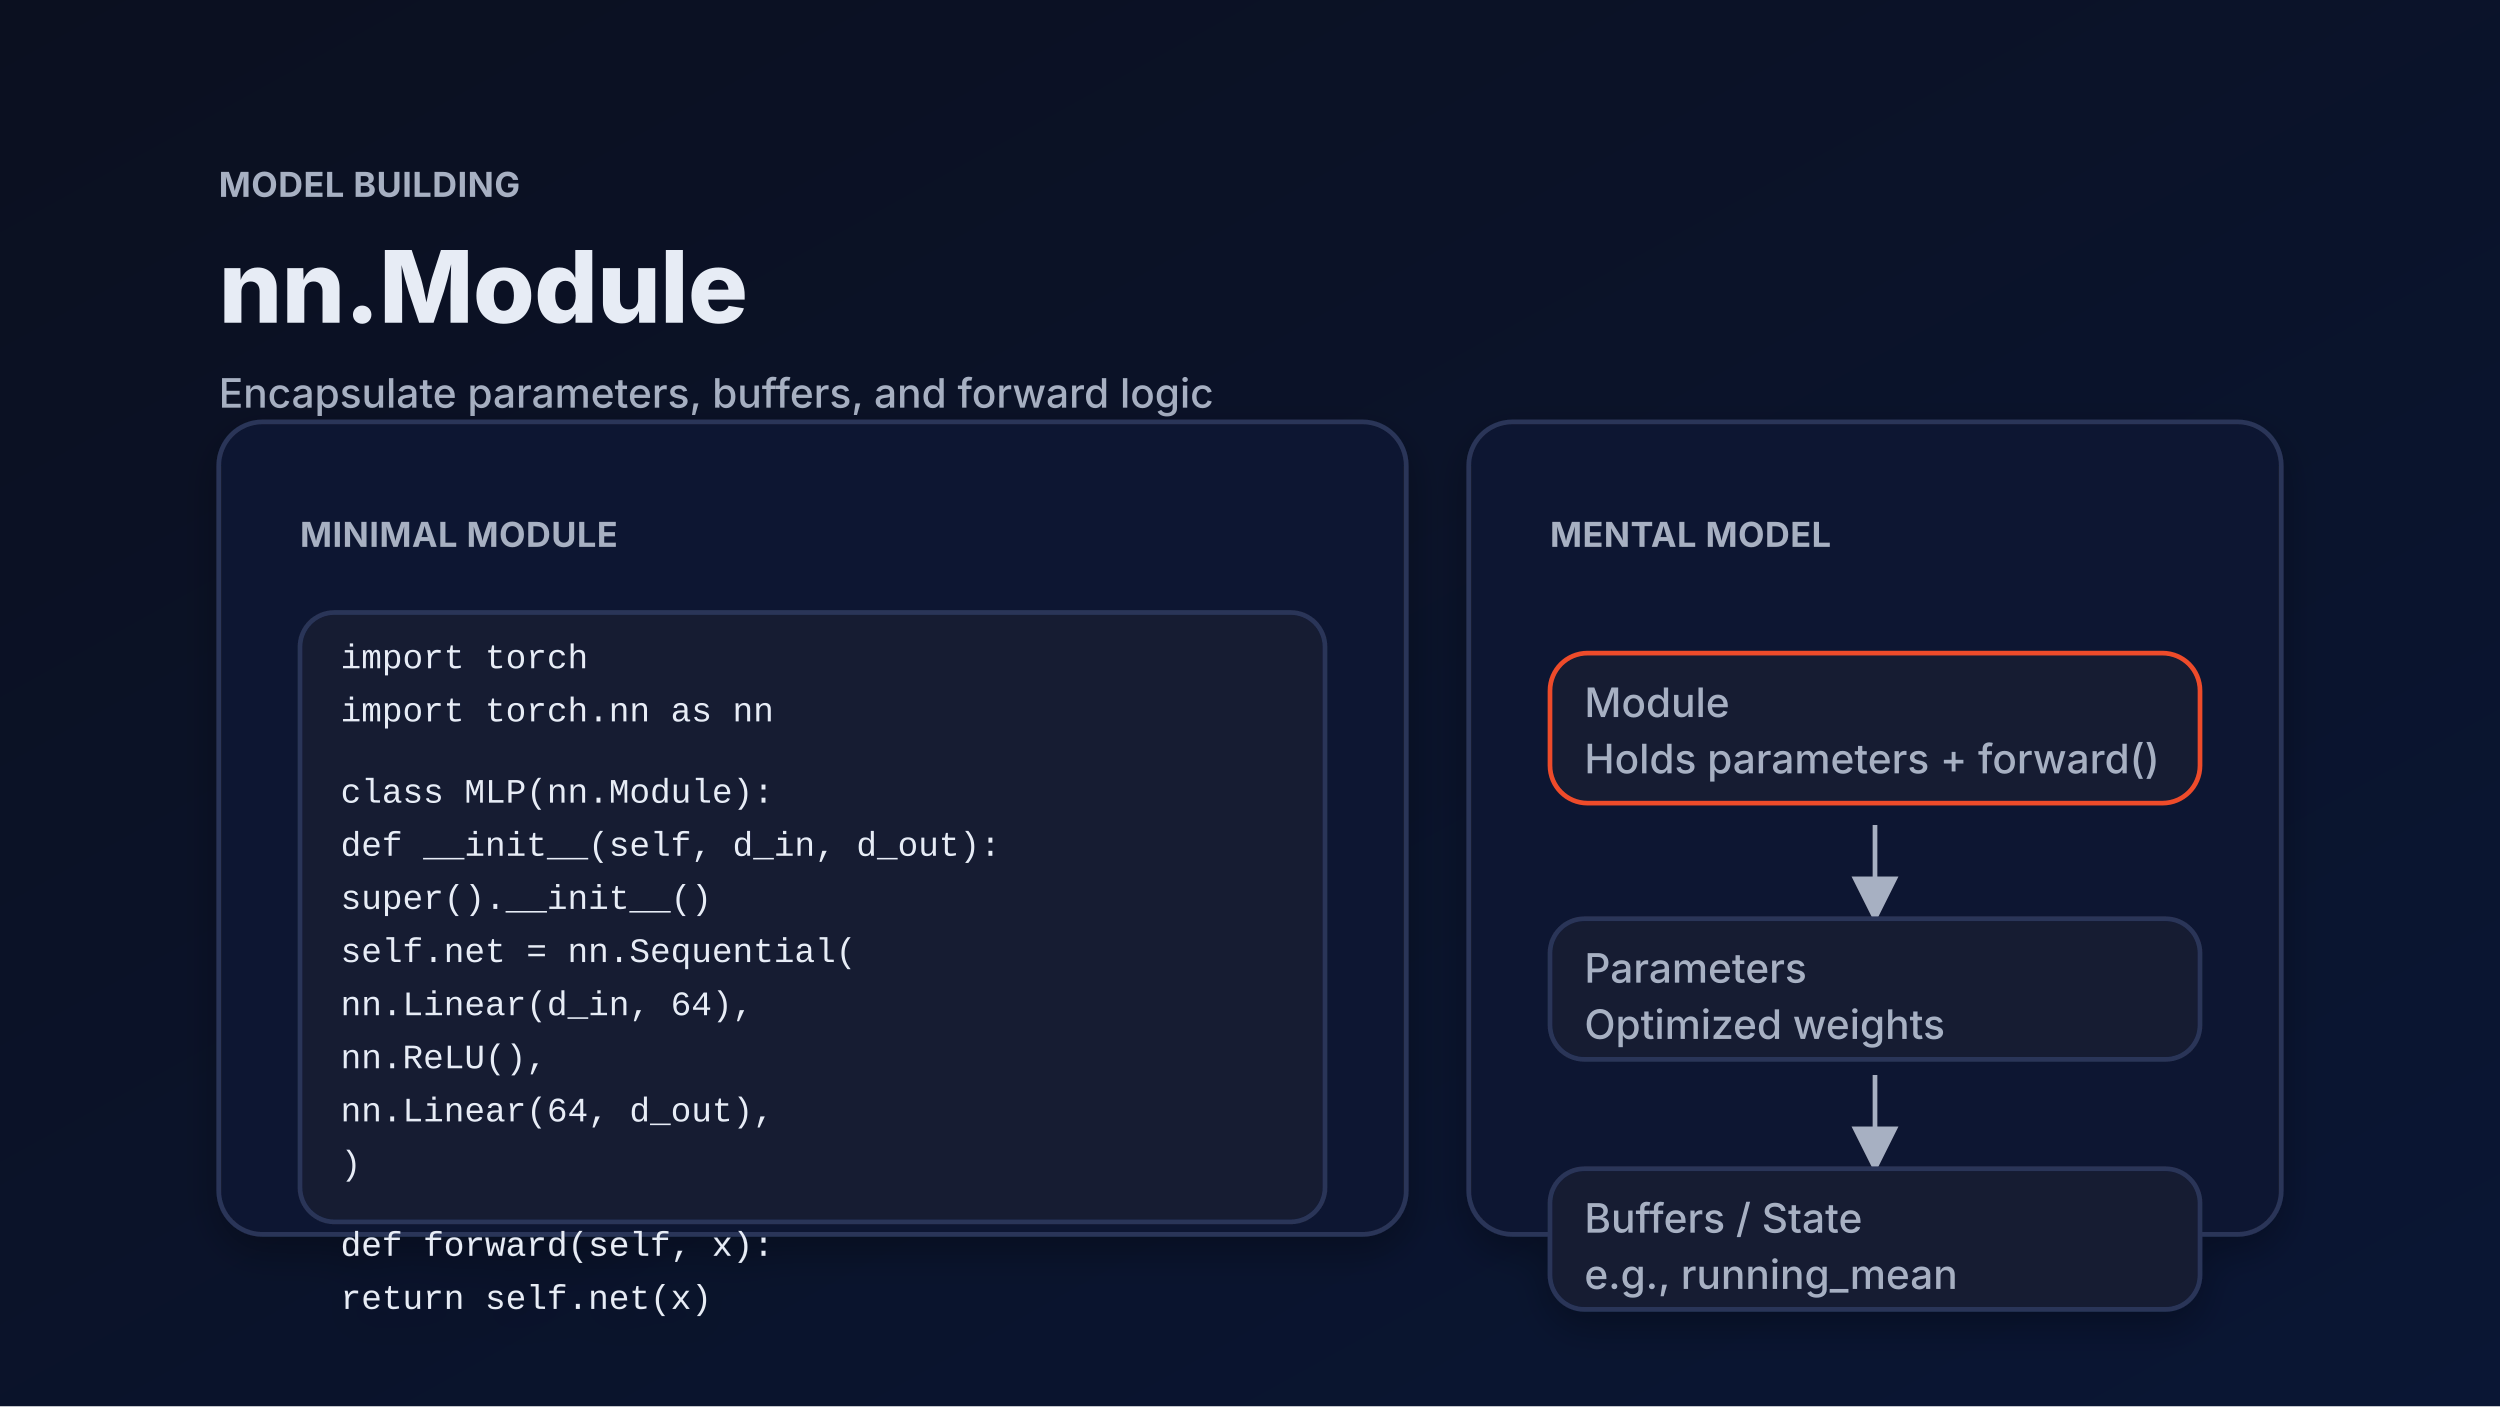
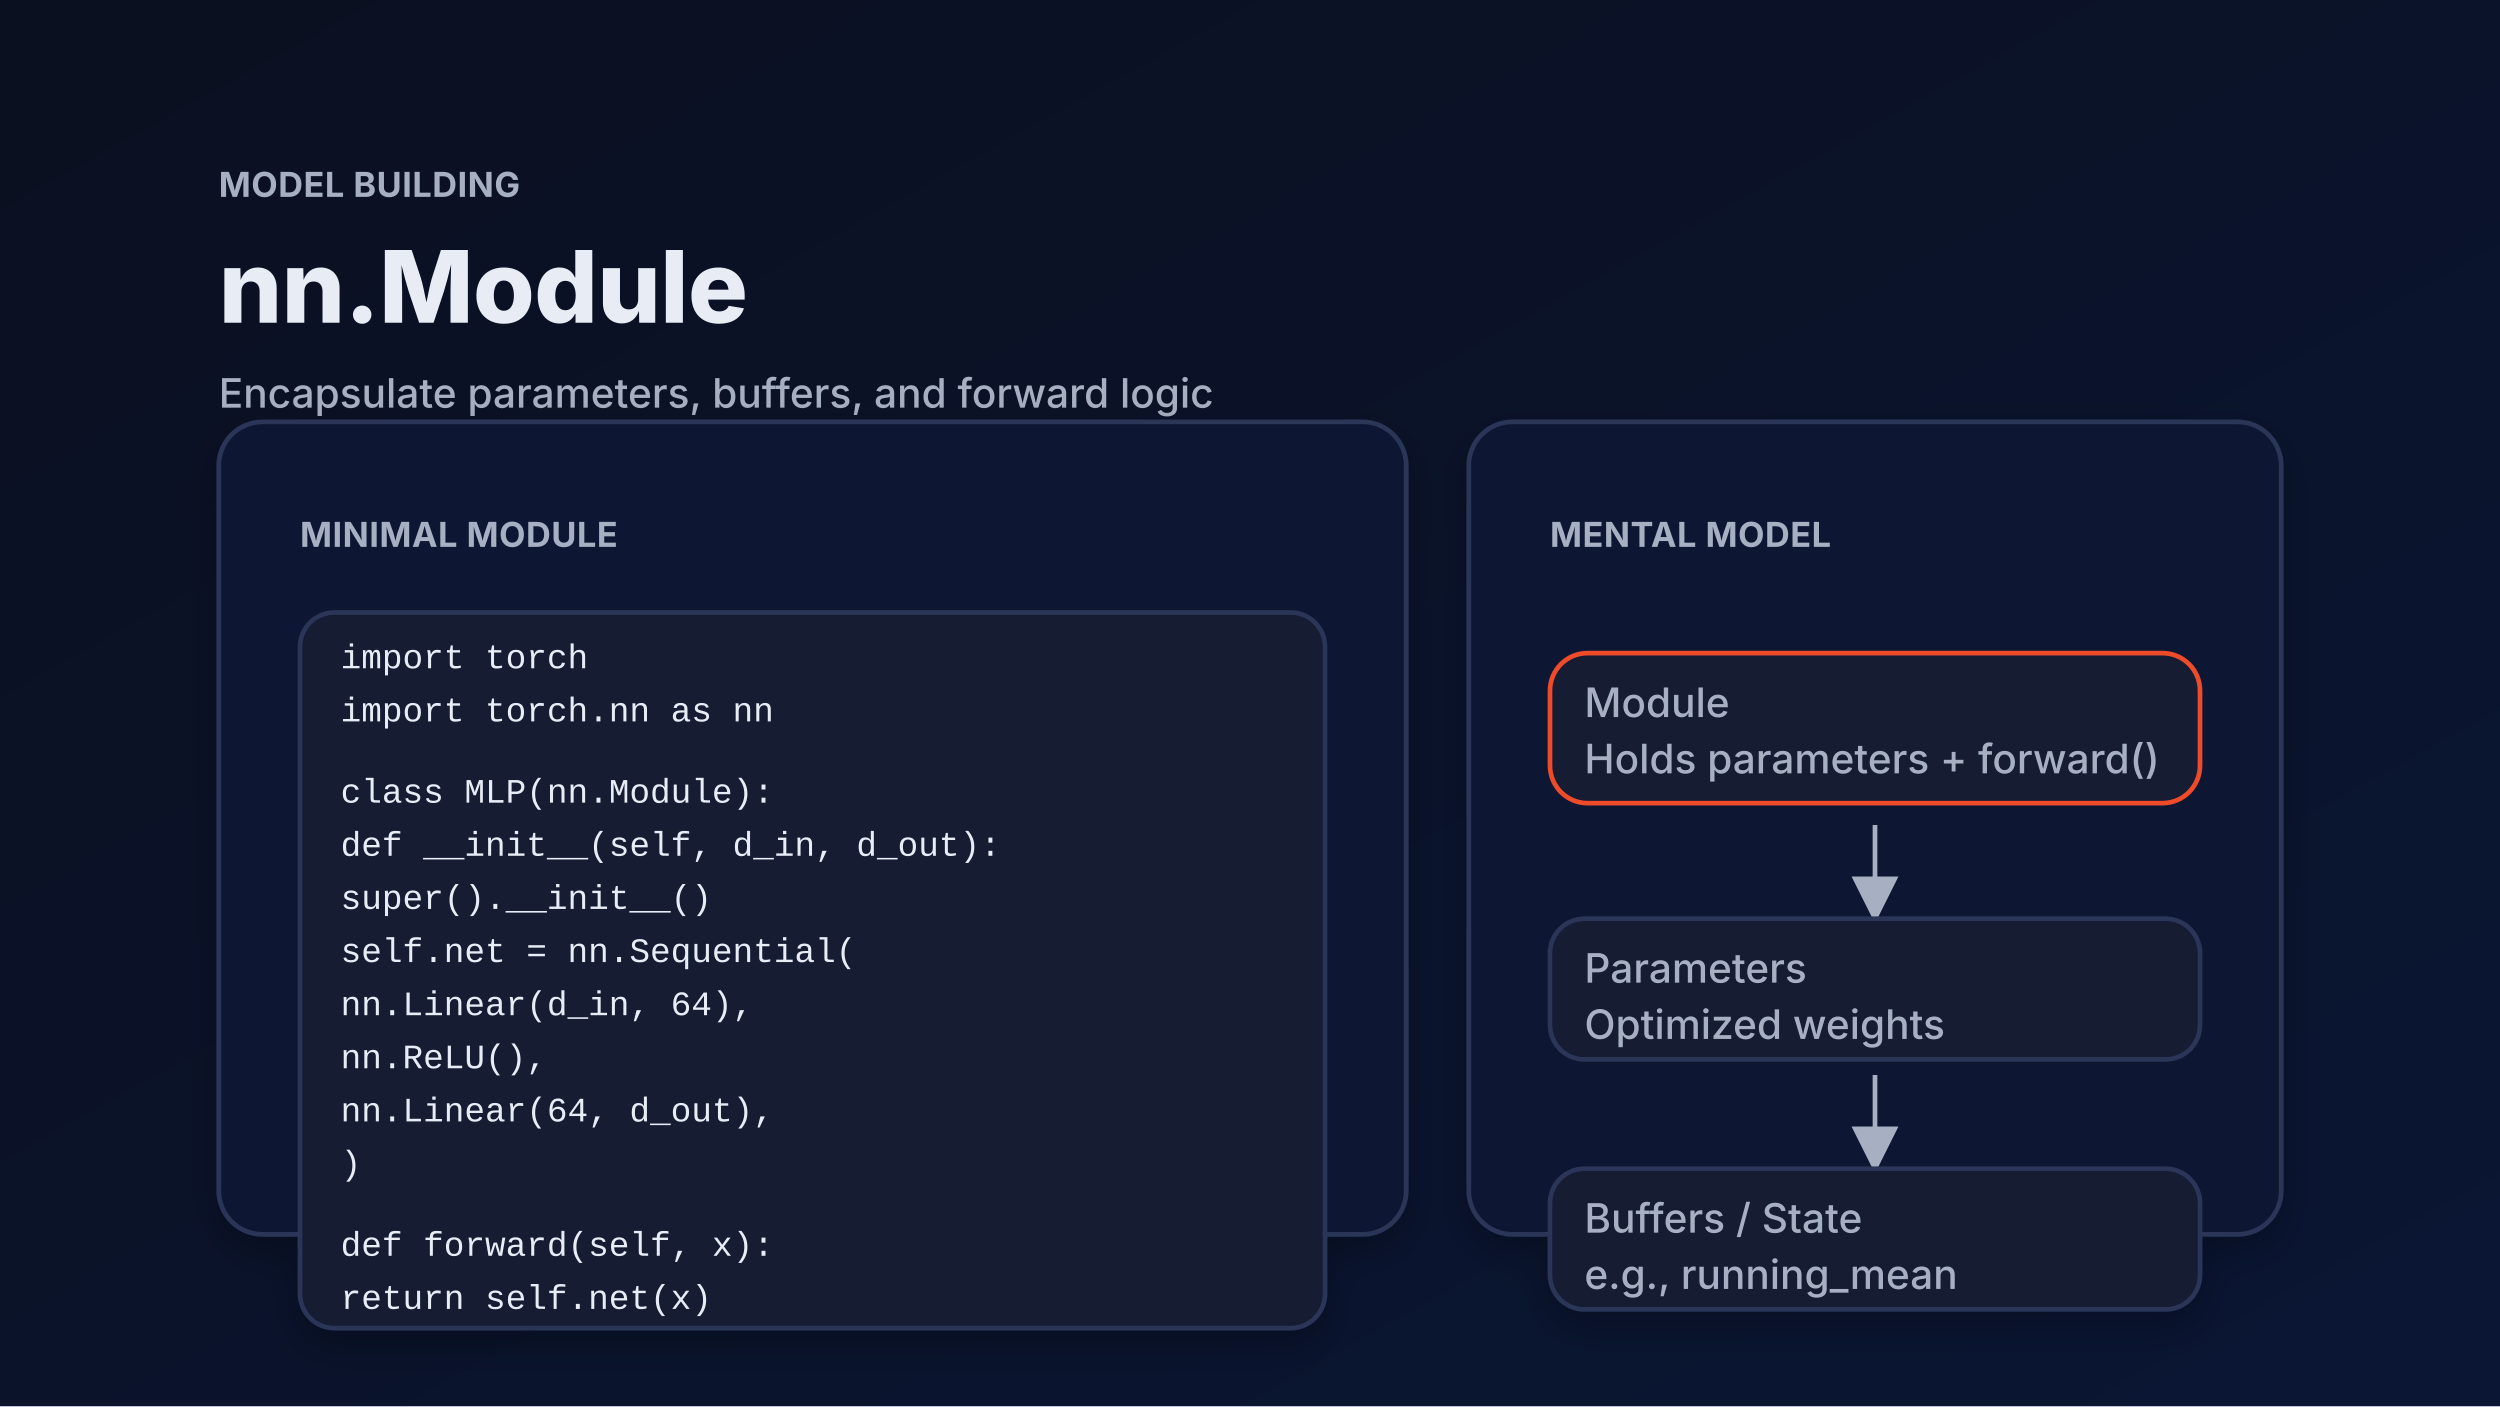
<svg xmlns="http://www.w3.org/2000/svg" width="1600" height="900" viewBox="0 0 1600 900">
  <defs>
    <linearGradient id="bg" x1="0" y1="0" x2="1" y2="1">
      <stop offset="0" stop-color="#0B1020" />
      <stop offset="1" stop-color="#0A1634" />
    </linearGradient>
    <filter id="shadow-sm" x="-20%" y="-20%" width="140%" height="140%">
      <feDropShadow dx="0" dy="10" stdDeviation="12" flood-color="#000000" flood-opacity="0.28" />
    </filter>
    <marker id="arrow" viewBox="0 0 10 10" refX="9" refY="5" markerWidth="10" markerHeight="10" orient="auto-start-reverse">
      <path d="M0,0 L10,5 L0,10 z" fill="#A7B0C2" />
    </marker>
    <style>
      .h1 { font-family: system-ui, -apple-system, "Segoe UI", Inter, "Noto Sans", sans-serif; font-size: 64px; font-weight: 760; letter-spacing: -0.4px; fill: #E7ECF5; }
      .body { font-family: system-ui, -apple-system, "Segoe UI", Inter, "Noto Sans", sans-serif; font-size: 26px; font-weight: 520; fill: #A7B0C2; }
      .kicker { font-family: system-ui, -apple-system, "Segoe UI", Inter, "Noto Sans", sans-serif; font-size: 22px; font-weight: 650; fill: #A7B0C2; letter-spacing: 0.3px; }
      .mono { font-family: ui-monospace, SFMono-Regular, Menlo, Monaco, Consolas, "Liberation Mono", monospace; font-size: 22px; fill: #E7ECF5; }
      .card { fill: #0F1730; stroke: #2B3558; stroke-width: 3; }
      .box { fill: #121A33; stroke: #2B3558; stroke-width: 3; }
      .edge { stroke: #A7B0C2; stroke-width: 3; marker-end: url(#arrow); }
      .accent { stroke: #EE4C2C; }
    </style>
  </defs>
  <rect width="1600" height="900" fill="url(#bg)" />
  <g transform="translate(140 110)">
    <text class="kicker" x="0" y="0" dominant-baseline="hanging">MODEL BUILDING</text>
    <text class="h1" x="0" y="50" dominant-baseline="hanging">nn.Module</text>
    <text class="body" x="0" y="132" dominant-baseline="hanging">Encapsulate parameters, buffers, and forward logic</text>
  </g>
  <g transform="translate(140 270)" filter="url(#shadow-sm)">
    <rect class="card" x="0" y="0" width="760" height="520" rx="28" />
    <g transform="translate(52 64)">
      <text class="kicker" x="0" y="0" dominant-baseline="hanging">MINIMAL MODULE</text>
-       <rect x="0" y="58" width="656" height="390" rx="22" fill="#121A33" stroke="#2B3558" stroke-width="3" />
+       <rect x="0" y="58" width="656" height="458" rx="22" fill="#121A33" stroke="#2B3558" stroke-width="3" />
      <g transform="translate(26 82)" font-family="ui-monospace, SFMono-Regular, Menlo, Monaco, Consolas, 'Liberation Mono', monospace" font-size="22" fill="#E7ECF5">
        <text x="0" y="0" dominant-baseline="hanging">import torch</text>
        <text x="0" y="34" dominant-baseline="hanging">import torch.nn as nn</text>
        <text x="0" y="86" dominant-baseline="hanging">class MLP(nn.Module):</text>
        <text x="0" y="120" dominant-baseline="hanging">    def __init__(self, d_in, d_out):</text>
        <text x="0" y="154" dominant-baseline="hanging">        super().__init__()</text>
        <text x="0" y="188" dominant-baseline="hanging">        self.net = nn.Sequential(</text>
        <text x="0" y="222" dominant-baseline="hanging">            nn.Linear(d_in, 64),</text>
        <text x="0" y="256" dominant-baseline="hanging">            nn.ReLU(),</text>
        <text x="0" y="290" dominant-baseline="hanging">            nn.Linear(64, d_out),</text>
        <text x="0" y="324" dominant-baseline="hanging">        )</text>
        <text x="0" y="376" dominant-baseline="hanging">    def forward(self, x):</text>
        <text x="0" y="410" dominant-baseline="hanging">        return self.net(x)</text>
      </g>
    </g>
  </g>
  <g transform="translate(940 270)" filter="url(#shadow-sm)">
    <rect class="card" x="0" y="0" width="520" height="520" rx="28" />
    <g transform="translate(52 64)">
      <text class="kicker" x="0" y="0" dominant-baseline="hanging">MENTAL MODEL</text>
      <g transform="translate(0 84)">
        <rect class="box accent" x="0" y="0" width="416" height="96" rx="24" fill="#121A33" />
        <text class="body" x="22" y="22" dominant-baseline="hanging" fill="#E7ECF5">Module</text>
        <text class="body" x="22" y="58" dominant-baseline="hanging">Holds parameters + forward()</text>
        <line class="edge" x1="208" y1="110" x2="208" y2="170" />
        <rect class="box" x="0" y="170" width="416" height="90" rx="22" />
        <text class="body" x="22" y="192" dominant-baseline="hanging" fill="#E7ECF5">Parameters</text>
        <text class="body" x="22" y="228" dominant-baseline="hanging">Optimized weights</text>
        <line class="edge" x1="208" y1="270" x2="208" y2="330" />
        <rect class="box" x="0" y="330" width="416" height="90" rx="22" />
        <text class="body" x="22" y="352" dominant-baseline="hanging" fill="#E7ECF5">Buffers / State</text>
        <text class="body" x="22" y="388" dominant-baseline="hanging">e.g., running_mean</text>
      </g>
    </g>
  </g>
</svg>
